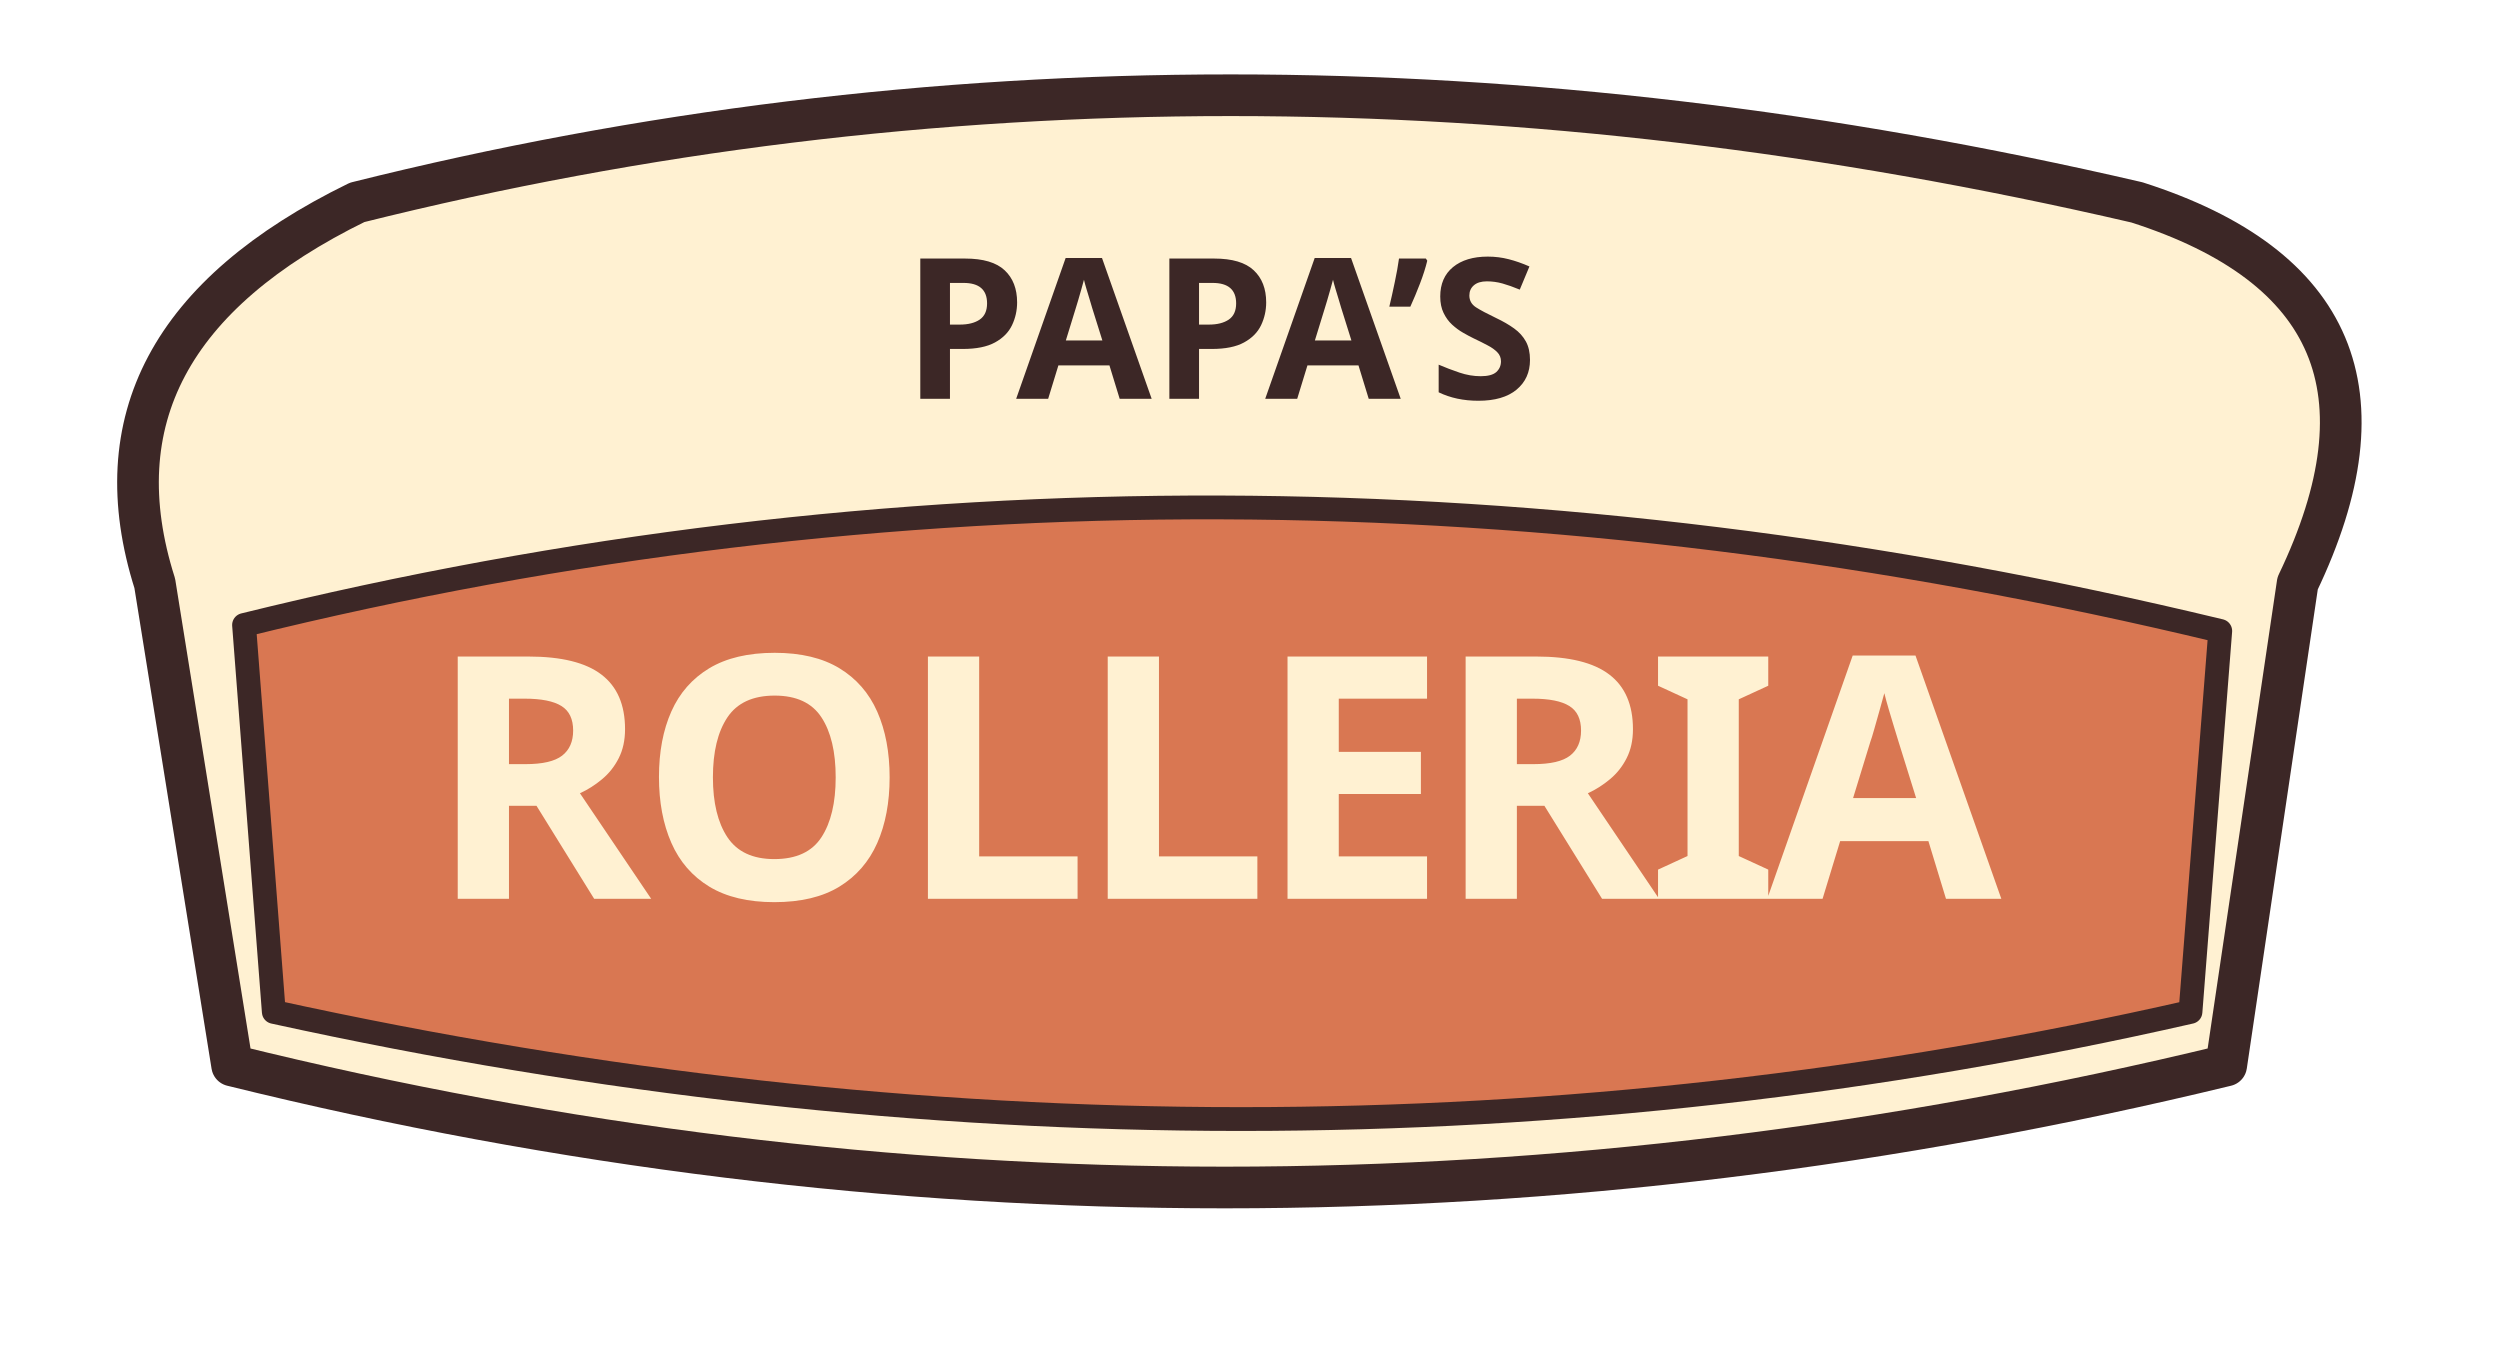
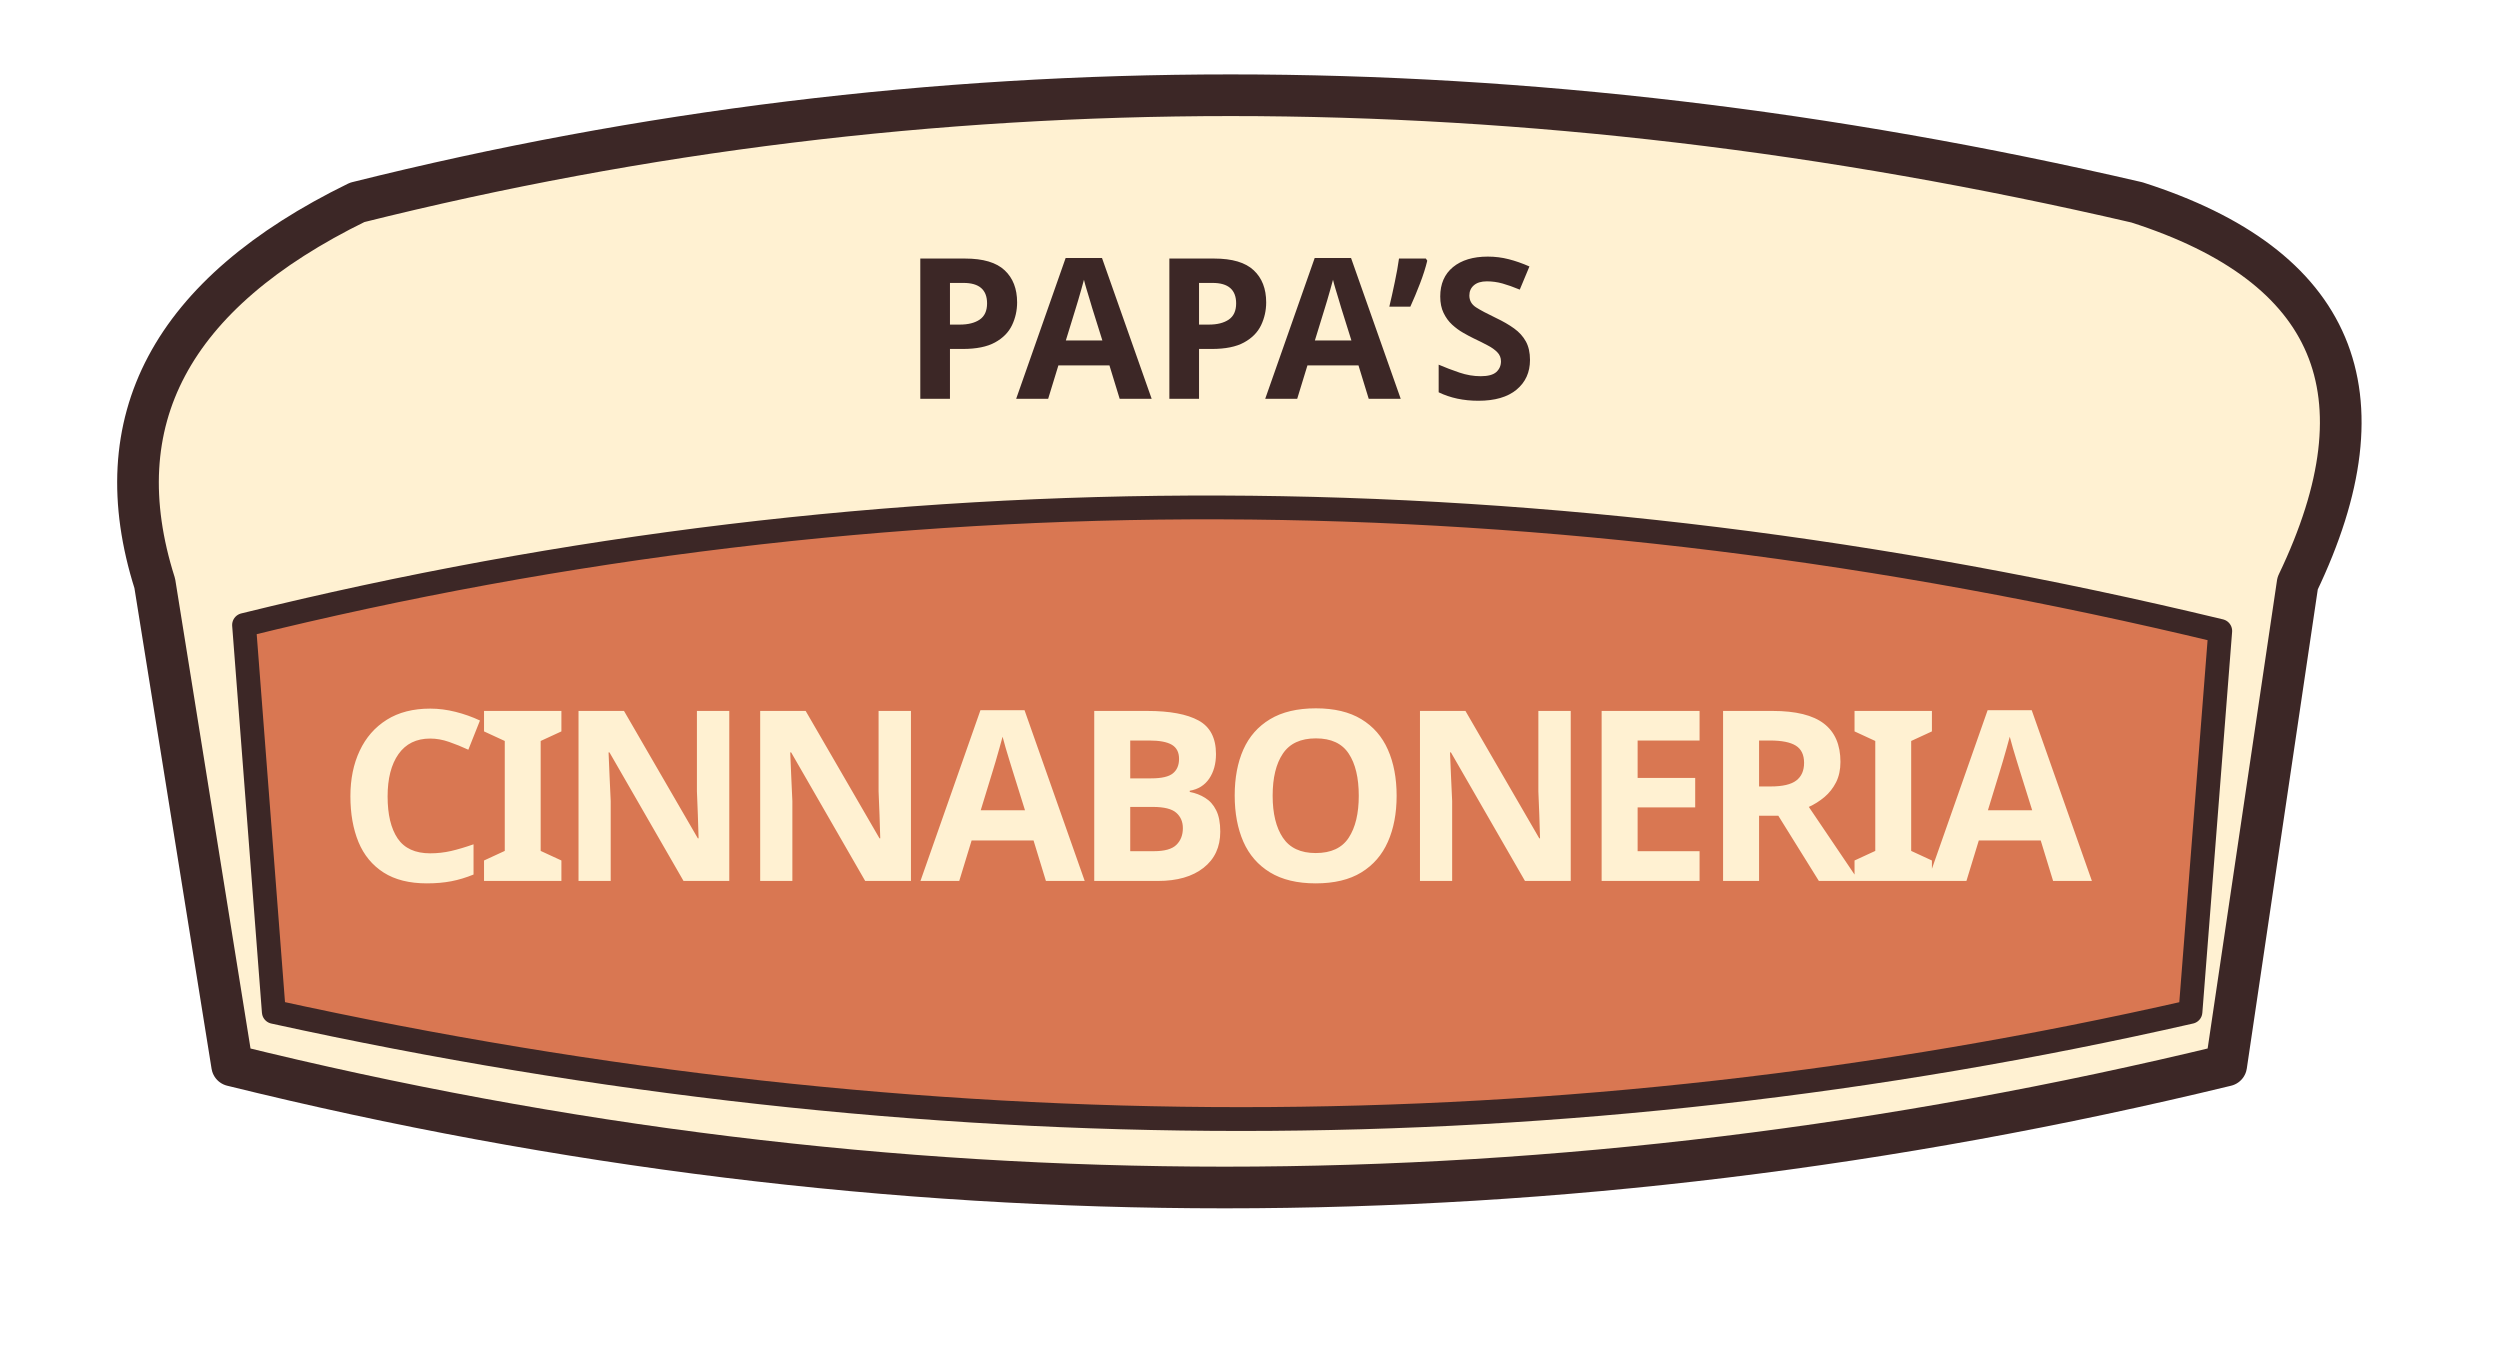
<svg xmlns="http://www.w3.org/2000/svg" width="420" height="230" viewBox="0 0 420 230" role="img" aria-labelledby="title">
  <path d="M 26 98 Q 13 57 60 34 Q 204 -2 359 34 Q 409 50 386 98 L 374 179 Q 205 220 39 179 Z" fill="#fff1d2" stroke="#3c2726" stroke-width="7" stroke-linecap="round" stroke-linejoin="round" />
  <path d="M 41 105 Q 203 65 373 106 L 368 170 Q 210 206 46 170 Z" fill="#d97752" stroke="#3c2726" stroke-width="4" stroke-linecap="round" stroke-linejoin="round" />
  <text x="205" y="67" text-anchor="middle" font-family="Trebuchet MS, sans-serif" font-size="33" font-weight="900" fill="#3c2726">PAPA’S</text>
-   <text x="204" y="151" text-anchor="middle" font-family="Trebuchet MS, sans-serif" font-size="57" font-weight="900" fill="#fff1d2" letter-spacing="-2">ROLLERIA</text>
+   <text x="204" y="148" text-anchor="middle" font-family="Trebuchet MS, sans-serif" font-size="40" font-weight="900" fill="#fff1d2" letter-spacing="-2">CINNABONERIA</text>
</svg>
